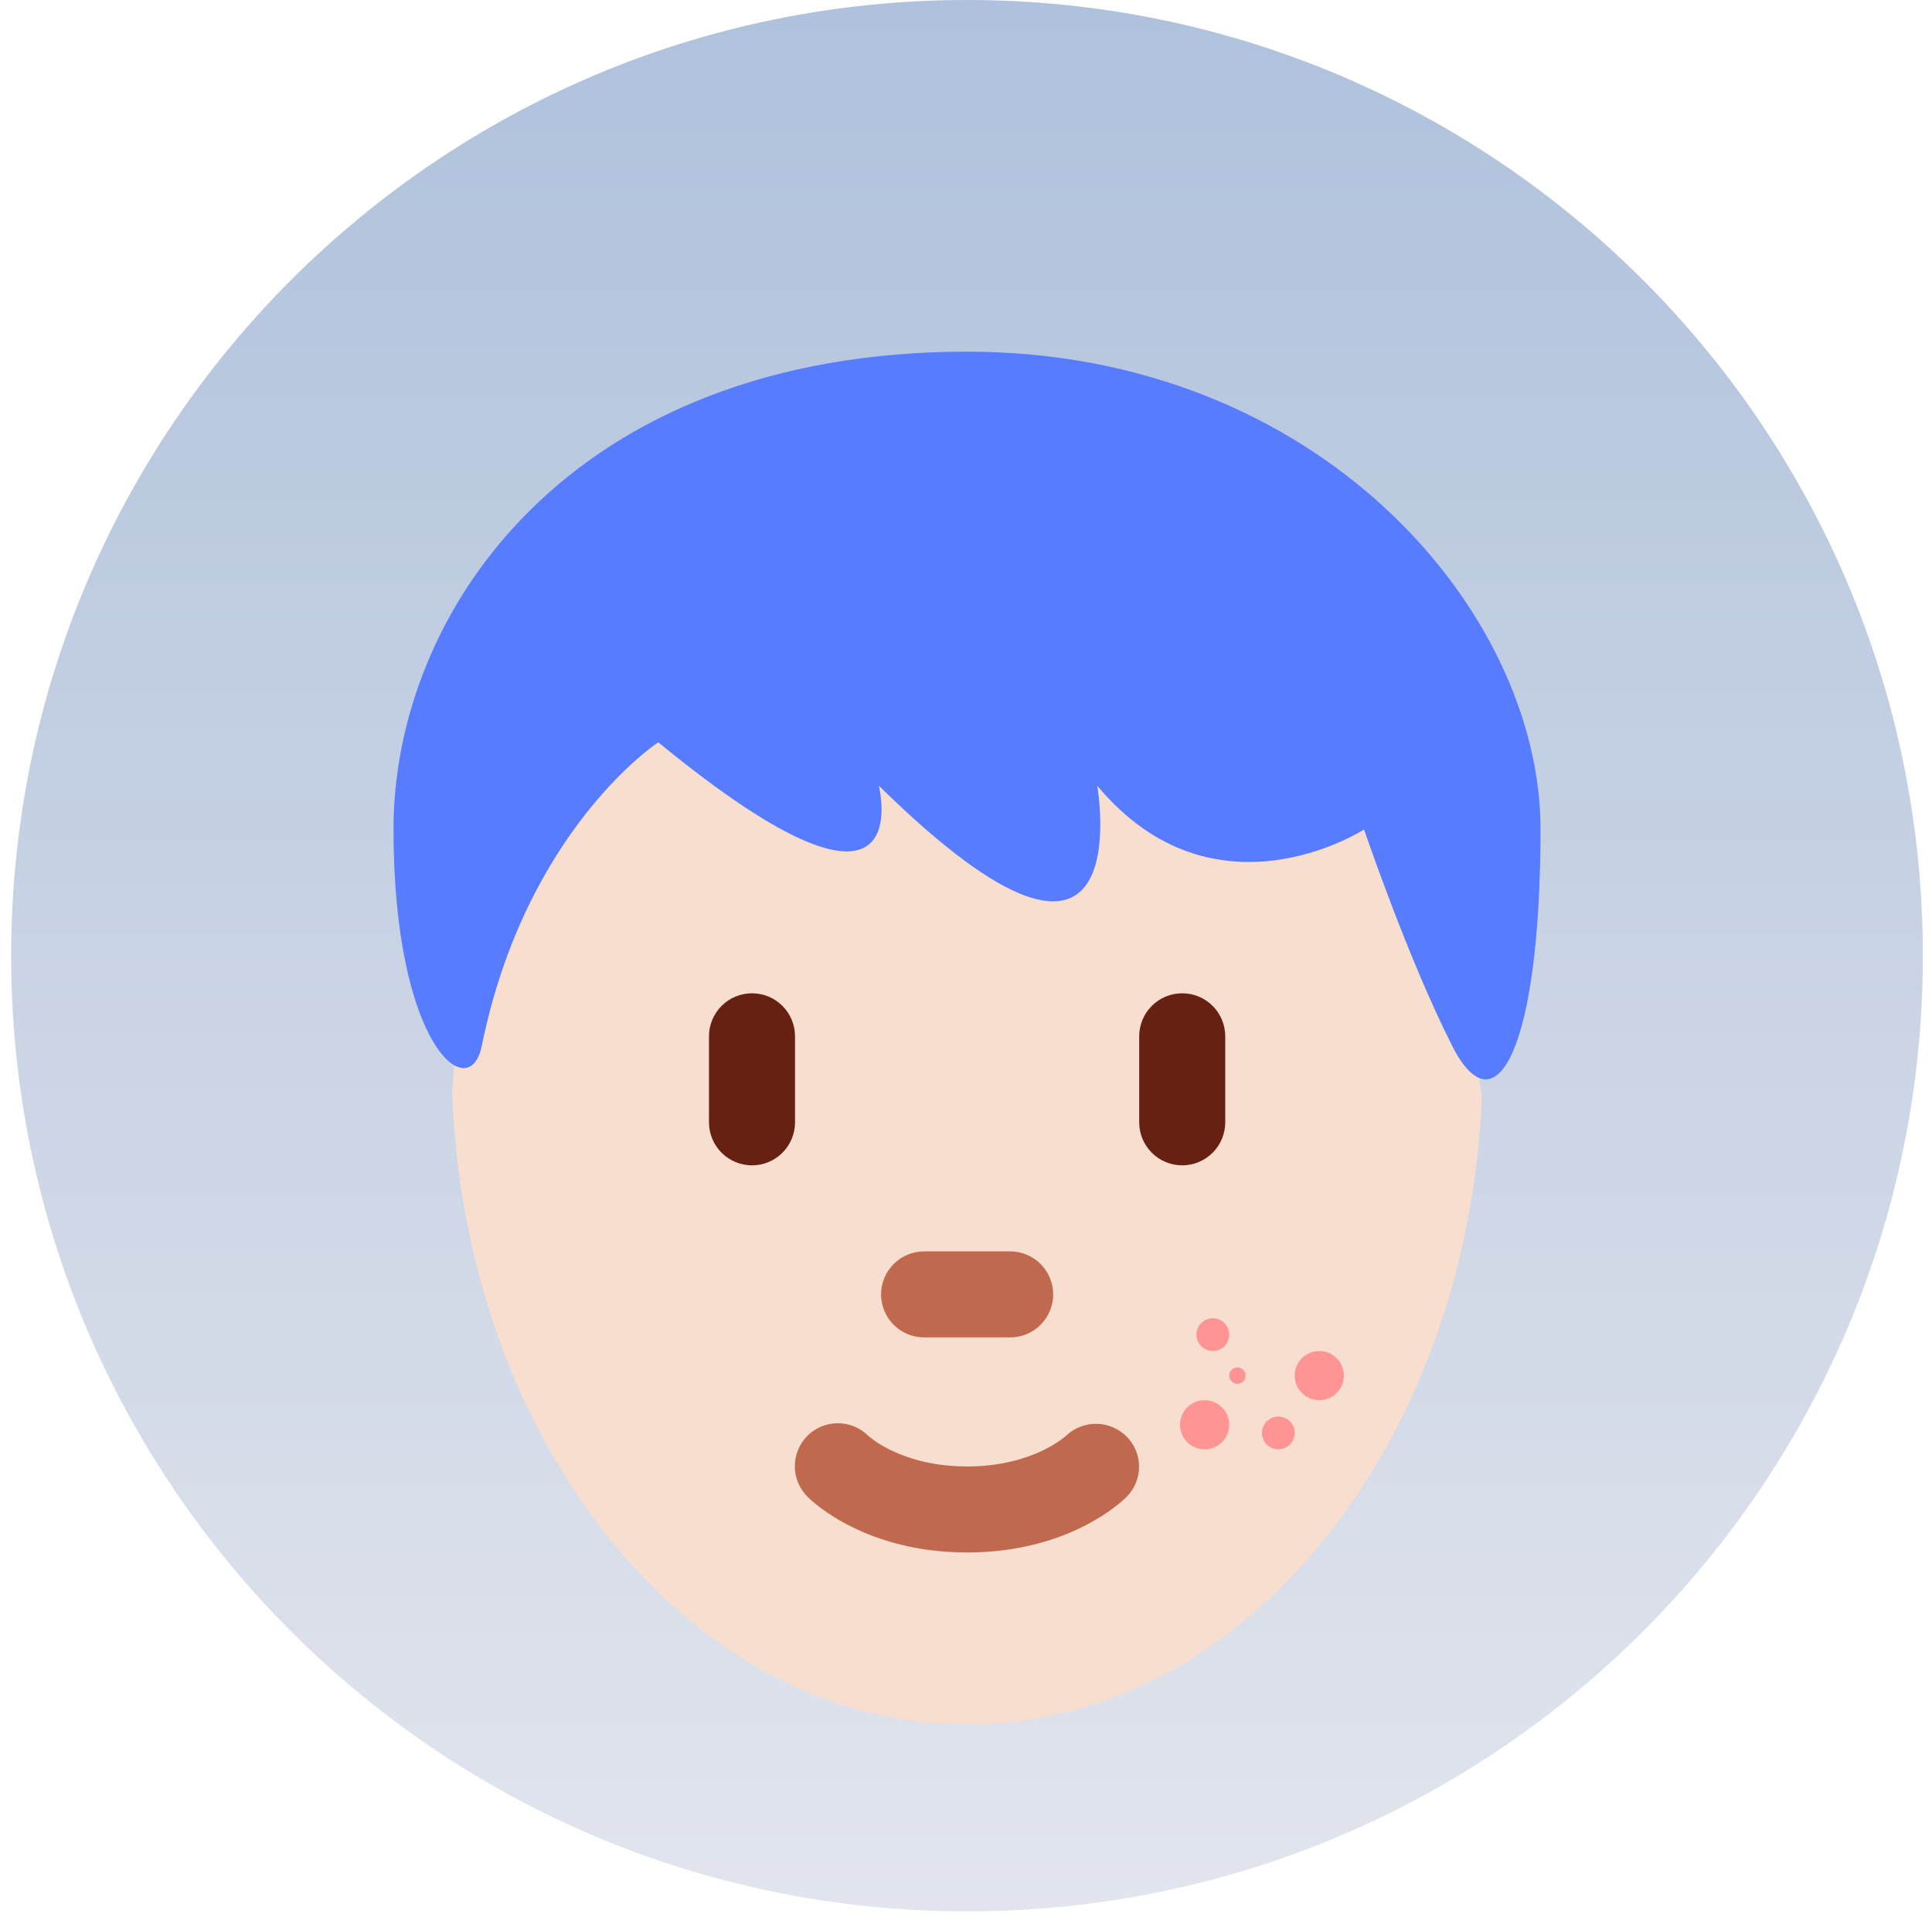
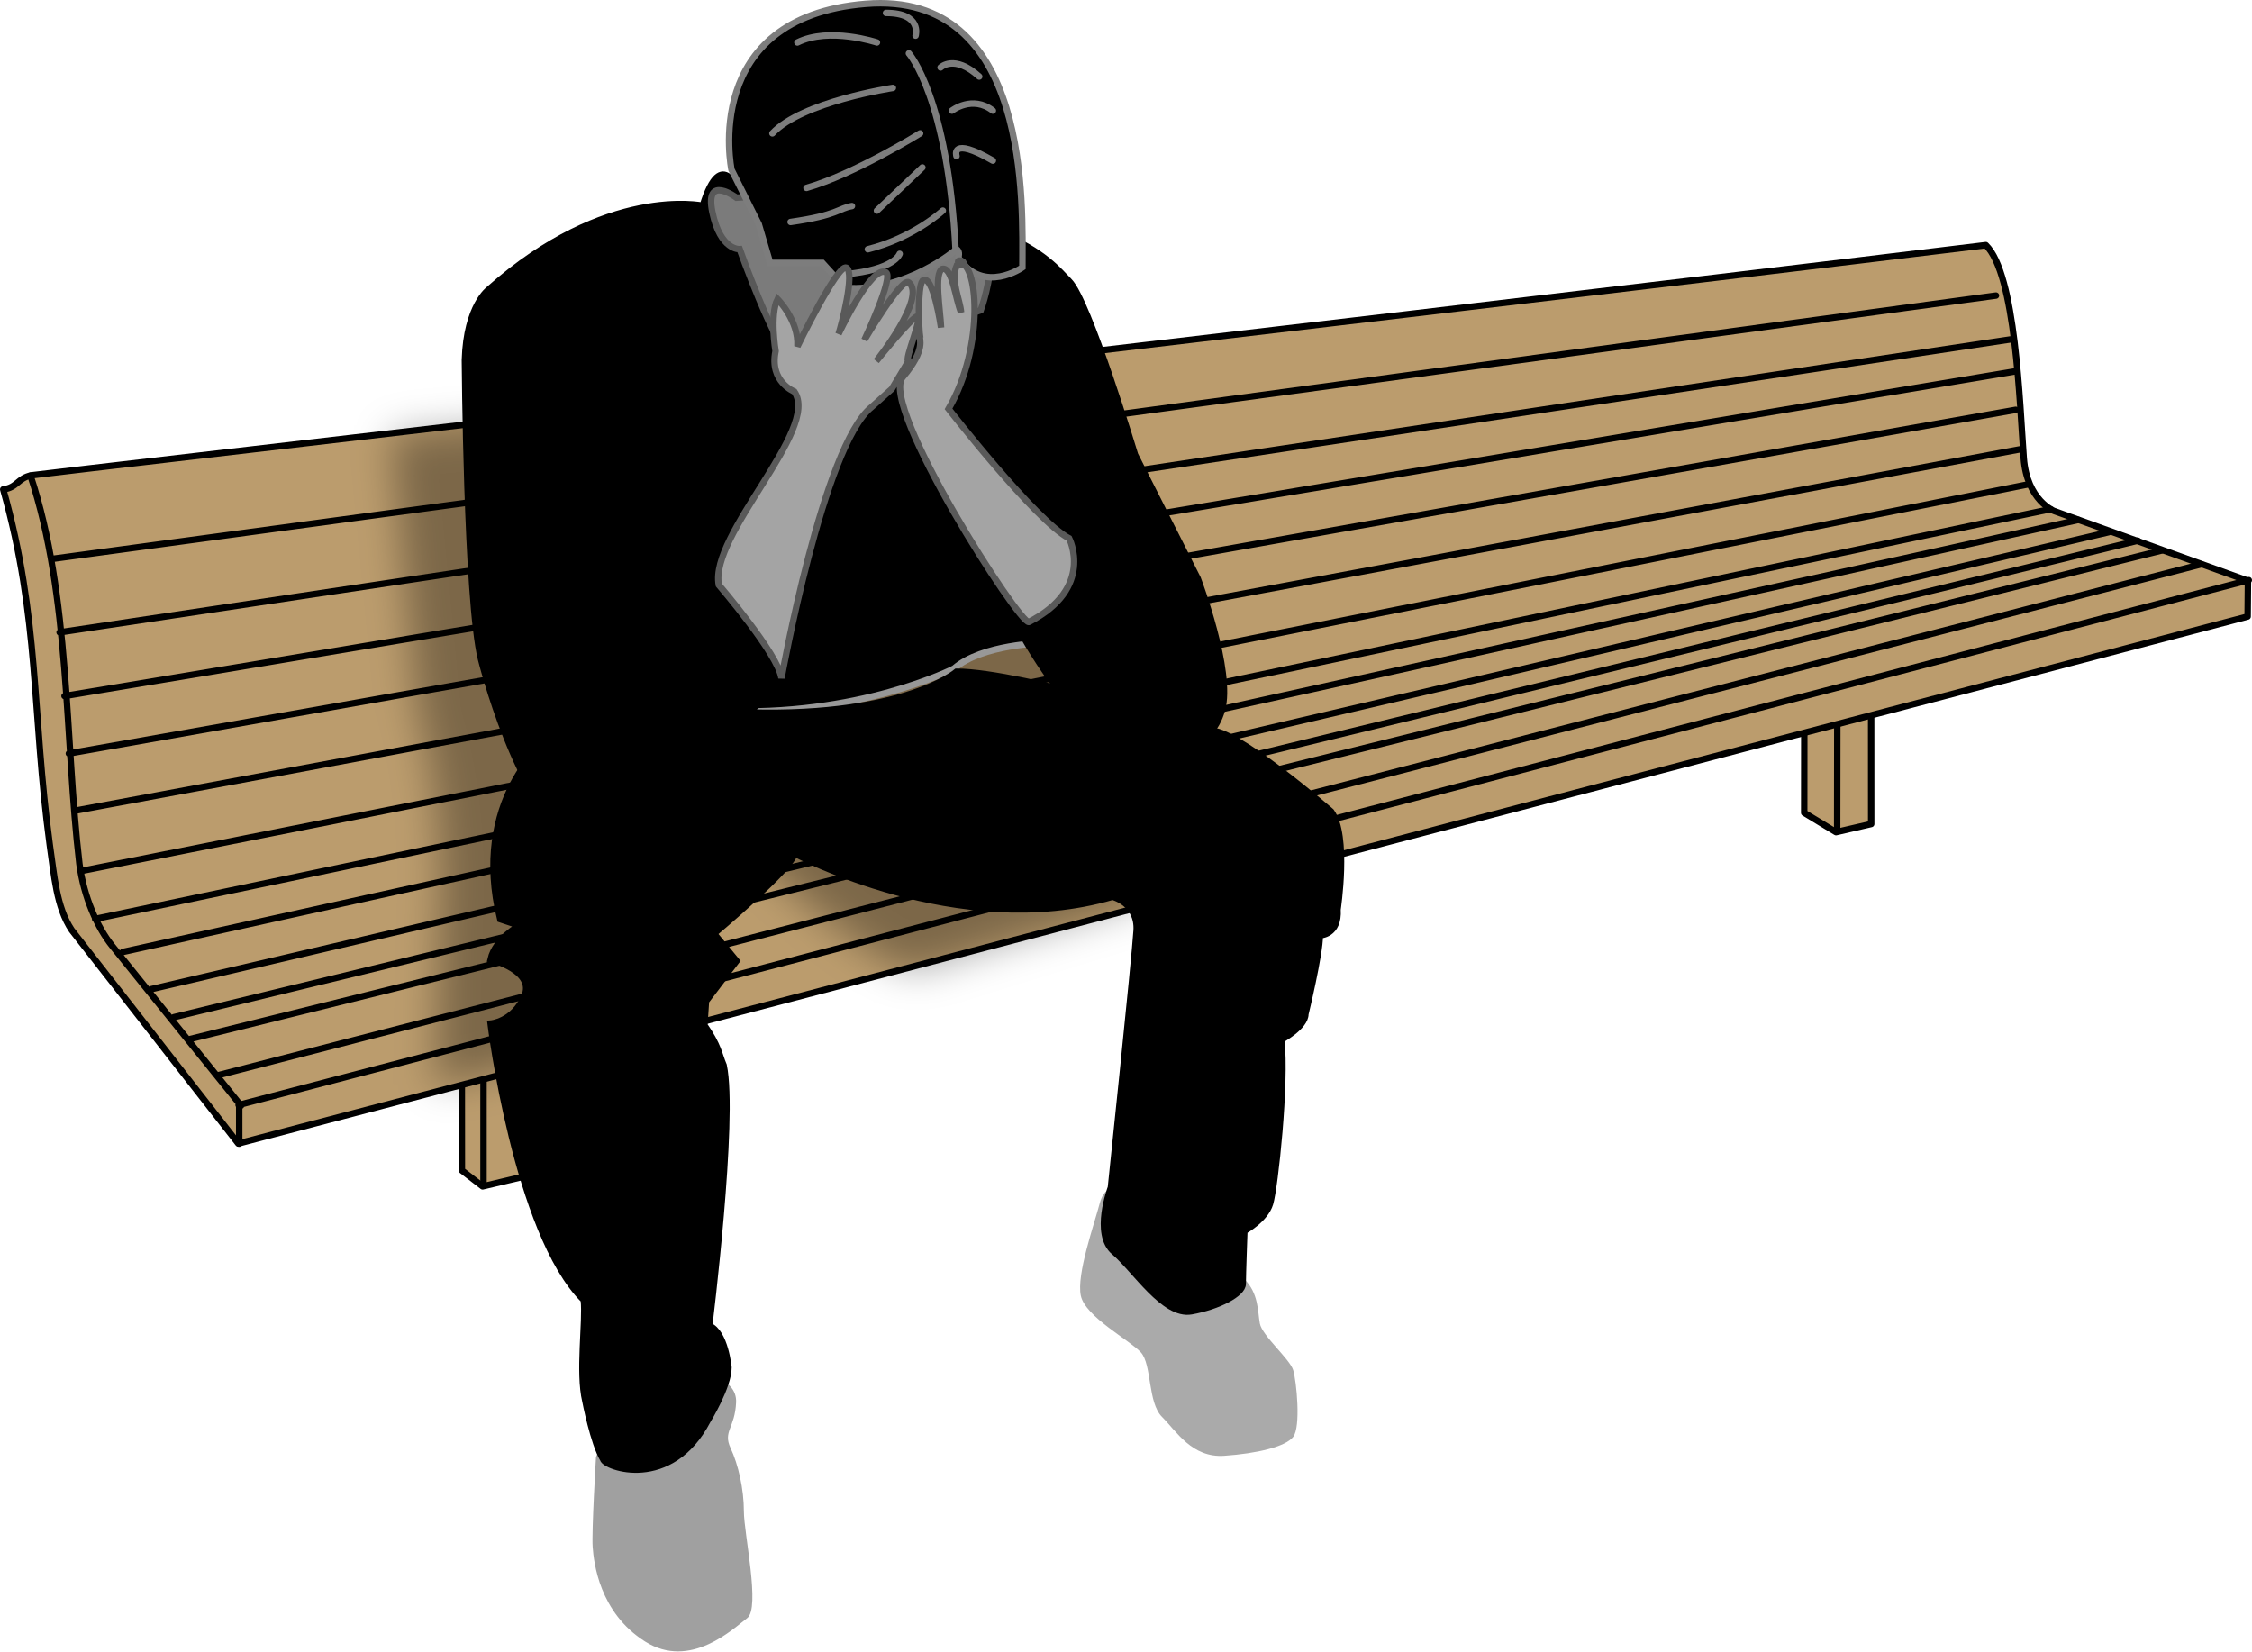
- <svg xmlns="http://www.w3.org/2000/svg" width="127" height="126" viewBox="0 0 127 126" fill="none">
-   <circle cx="63.567" cy="62.833" r="62.833" fill="url(#paint0_linear_4741_2341)" />
-   <path d="M78.727 46.326C67.415 46.326 42.948 43.385 42.948 43.385C42.948 43.385 38.056 48.766 35.228 51.594C29.959 56.863 30.417 63.531 29.719 71.848C30.587 94.964 45.386 113.382 63.572 113.382C81.654 113.382 96.394 95.17 97.409 72.233C96.413 61.967 89.502 46.326 78.727 46.326Z" fill="#F7DECE" />
-   <path d="M63.574 102.069C56.936 102.069 53.464 98.789 53.09 98.413C52.556 97.886 52.253 97.169 52.248 96.419C52.243 95.669 52.536 94.948 53.062 94.414C53.589 93.88 54.306 93.577 55.056 93.572C55.806 93.566 56.527 93.859 57.061 94.386C57.205 94.519 59.34 96.413 63.574 96.413C67.869 96.413 70.002 94.462 70.092 94.38C70.635 93.871 71.356 93.595 72.1 93.61C72.844 93.626 73.552 93.931 74.074 94.462C74.591 94.99 74.88 95.701 74.876 96.441C74.873 97.18 74.579 97.889 74.057 98.413C73.684 98.789 70.211 102.069 63.574 102.069ZM66.402 87.929H60.746C59.996 87.929 59.276 87.631 58.746 87.101C58.216 86.571 57.918 85.851 57.918 85.101C57.918 84.351 58.216 83.632 58.746 83.102C59.276 82.571 59.996 82.273 60.746 82.273H66.402C67.152 82.273 67.871 82.571 68.401 83.102C68.932 83.632 69.23 84.351 69.23 85.101C69.23 85.851 68.932 86.571 68.401 87.101C67.871 87.631 67.152 87.929 66.402 87.929Z" fill="#C1694F" />
-   <path d="M49.433 76.617C48.683 76.617 47.964 76.319 47.434 75.788C46.903 75.258 46.605 74.539 46.605 73.789V68.133C46.605 67.383 46.903 66.663 47.434 66.133C47.964 65.603 48.683 65.305 49.433 65.305C50.183 65.305 50.903 65.603 51.433 66.133C51.963 66.663 52.261 67.383 52.261 68.133V73.789C52.261 74.539 51.963 75.258 51.433 75.788C50.903 76.319 50.183 76.617 49.433 76.617ZM77.713 76.617C76.963 76.617 76.244 76.319 75.713 75.788C75.183 75.258 74.885 74.539 74.885 73.789V68.133C74.885 67.383 75.183 66.663 75.713 66.133C76.244 65.603 76.963 65.305 77.713 65.305C78.463 65.305 79.182 65.603 79.713 66.133C80.243 66.663 80.541 67.383 80.541 68.133V73.789C80.541 74.539 80.243 75.258 79.713 75.788C79.182 76.319 78.463 76.617 77.713 76.617Z" fill="#662113" />
-   <path d="M63.567 23.121C86.77 23.121 101.266 40.242 101.266 54.509C101.266 68.773 98.365 74.485 95.466 68.773C92.564 63.069 89.666 54.534 89.666 54.534C89.666 54.534 79.83 60.905 72.124 51.652C72.124 51.652 75.17 68.773 57.767 51.652C57.767 51.652 60.668 63.069 43.268 48.802C43.268 48.802 34.566 54.509 31.667 68.773C30.864 72.735 25.867 68.773 25.867 54.509C25.864 40.242 37.465 23.121 63.567 23.121Z" fill="#577CFF" />
-   <circle cx="79.724" cy="87.747" r="1.077" fill="#FF9494" />
-   <circle cx="81.339" cy="90.441" r="0.539" fill="#FF9494" />
-   <circle cx="79.184" cy="93.672" r="1.616" fill="#FF9494" />
-   <circle cx="84.032" cy="94.21" r="1.077" fill="#FF9494" />
-   <circle cx="86.723" cy="90.44" r="1.616" fill="#FF9494" />
-   <defs>
-     <linearGradient id="paint0_linear_4741_2341" x1="63.567" y1="0" x2="63.567" y2="125.665" gradientUnits="userSpaceOnUse">
-       <stop stop-color="#AFC1DC" />
-       <stop offset="1" stop-color="#E2E5ED" />
-     </linearGradient>
+ <svg xmlns="http://www.w3.org/2000/svg" version="1.0" width="300" height="220" id="svg2439">
+   <defs id="defs2442">
+     <filter id="filter23764">
+       <feGaussianBlur id="feGaussianBlur23766" stdDeviation="7.067" />
+     </filter>
  </defs>
+   <g transform="matrix(0.3715444,0,0,0.3715149,3.486286,0.4542154)" id="g24802">
+     <g id="g23799">
+       <g id="g18741">
+         <path d="M 661.507,252.457 L 661.52,294.251 L 648.911,297.17 L 637.503,290.244 L 637.53,260.771 L 661.507,252.457 z " style="fill:#bb9c6d;fill-opacity:1;fill-rule:evenodd;stroke:#000000;stroke-width:2.31px;stroke-linecap:round;stroke-linejoin:round;stroke-opacity:1" id="path3449" />
+         <path d="M 649.318,296.532 L 649.367,256.497" style="fill:#b89766;fill-opacity:0.95;fill-rule:evenodd;stroke:#000000;stroke-width:2.31px;stroke-linecap:round;stroke-linejoin:round;stroke-opacity:1" id="path3451" />
+       </g>
+       <g id="g23768">
+         <path d="M 163.656,424.192 L 179.415,420.455 L 179.54,378.152 L 156.19,380.231 L 156.22,418.478 L 163.656,424.192 z " style="fill:#bb9c6d;fill-opacity:1;fill-rule:evenodd;stroke:#000000;stroke-width:2.31;stroke-linecap:round;stroke-linejoin:round;stroke-miterlimit:4;stroke-dasharray:none;stroke-opacity:1" id="path23945" />
+         <path d="M 163.974,423.456 L 163.974,381.889" style="fill:none;fill-opacity:0.75;fill-rule:evenodd;stroke:#000000;stroke-width:2.31;stroke-linecap:round;stroke-linejoin:round;stroke-miterlimit:4;stroke-dasharray:none;stroke-opacity:1" id="path6101" />
+       </g>
+       <path d="M 796.491,219.857 L 76.051,408.832 L 16.345,332.308 C 10.797,324.048 10.071,312.575 8.455,301.694 C 2.035,254.167 4.826,220.598 -8.228,174.268 C -3.122,173.617 -3.127,170.225 1.92,169.215 C 4.51,168.696 470.777,114.946 702.624,86.675 C 713.339,97.047 714.743,143.451 716.211,163.021 C 717.363,178.298 727.158,182.035 727.158,182.035 L 796.604,207.044 L 796.491,219.857 z " style="fill:#bb9c6d;fill-opacity:1;fill-rule:evenodd;stroke:#000000;stroke-width:2.31px;stroke-linecap:round;stroke-linejoin:round;stroke-opacity:1" id="path3421" />
+       <path d="M 796.902,206.813 L 76.16,395.01 L 796.902,206.813 z M 8.954,199.241 L 706.254,104.766 M 11.991,225.53 L 712.177,120.382 M 13.747,248.366 L 713.33,131.906 M 15.304,268.978 L 713.33,145.735 M 17.693,289.463 L 715.708,159.743 M 20.63,310.926 L 717.564,172.509 M 24.732,328.305 L 725.784,181.353 M 34.654,340.139 L 735.801,185.204 M 44.841,353.486 L 746.694,189.609 M 52.962,363.529 L 757.084,192.665 M 58.812,371.354 L 765.763,196.152 M 68.75,384.359 L 779.9,201.119 M 76.385,394.935 L 76.385,408.89 M 1.551,169.34 C 15.812,212.485 13.822,263.849 19.081,308.486 C 20.676,320.564 25.53,331.39 30.848,337.98 L 77.033,395.268" style="fill:none;fill-opacity:1;fill-rule:evenodd;stroke:#000000;stroke-width:2.31px;stroke-linecap:round;stroke-linejoin:round;stroke-opacity:1" id="path3419" />
+     </g>
+     <path d="M 130.875,154.732 L 140.38,253.436 C 140.38,253.436 149.885,281.951 148.423,322.895 C 147.595,345.652 146.96,387.967 146.96,387.967 L 230.311,368.226 C 230.311,368.226 210.57,316.315 254.439,299.499 C 254.439,299.499 307.813,350.679 320.973,346.292 C 348.413,337.145 401.4,321.433 401.4,321.433 L 373.616,208.837 L 348.026,134.991" style="fill:#000000;fill-opacity:0.339;fill-rule:evenodd;stroke:none;stroke-width:1px;stroke-linecap:butt;stroke-linejoin:miter;stroke-opacity:1;filter:url(#filter23764)" id="path22705" />
+     <g id="g24778">
+       <path d="M 332.684,238.524 C 332.684,238.524 298.397,256.067 248.561,253.675 C 198.725,251.282 299.194,149.617 299.194,149.617 L 368.168,198.257 L 364.579,229.355 C 364.579,229.355 342.652,229.753 332.684,238.524 z " style="fill:#000000;fill-opacity:1;fill-rule:evenodd;stroke:#989898;stroke-width:2.31px;stroke-linecap:butt;stroke-linejoin:miter;stroke-opacity:1" id="path20055" />
+       <path d="M 255.832,68.525 C 255.832,68.525 249.494,50.087 242.58,72.558 C 242.58,72.558 208.008,65.068 165.946,102.52 C 165.946,102.52 157.879,108.282 157.303,127.873 C 157.303,127.873 157.879,213.726 163.065,235.045 C 163.065,235.045 176.318,288.631 197.061,300.155 C 197.061,300.155 218.956,303.036 224.142,296.698 C 229.327,290.359 256.409,251.755 269.661,246.569 C 269.661,246.569 305.385,182.611 319.214,172.24 C 319.214,172.24 352.057,220.64 355.514,223.521 C 355.514,223.521 377.409,264.431 395.271,266.159 C 413.133,267.888 424.657,267.312 428.69,253.483 C 432.724,239.654 420.047,206.235 420.047,206.235 L 397.576,161.868 C 397.576,161.868 380.866,106.554 373.952,99.64 C 367.038,92.725 352.057,70.254 255.832,68.525 z " style="fill:#000000;fill-opacity:1;fill-rule:evenodd;stroke:#000000;stroke-width:2.31px;stroke-linecap:butt;stroke-linejoin:miter;stroke-opacity:1" id="path8357" />
+       <path d="M 267.932,240.807 C 267.932,240.807 255.256,217.759 248.342,214.302" style="fill:none;fill-rule:evenodd;stroke:#000000;stroke-width:2.31px;stroke-linecap:butt;stroke-linejoin:miter;stroke-opacity:1" id="path8361" />
+       <path d="M 376.257,200.473 C 376.257,200.473 375.104,221.792 360.699,224.097" style="fill:none;fill-rule:evenodd;stroke:#000000;stroke-width:2.31px;stroke-linecap:butt;stroke-linejoin:miter;stroke-opacity:1" id="path8363" />
+       <path d="M 254.68,69.677 C 254.68,69.677 243.156,61.035 246.037,74.863 C 248.918,88.692 255.832,88.116 255.832,88.116 C 255.832,88.116 267.932,122.111 274.27,127.297 C 280.609,132.483 342.261,110.011 342.261,110.011 C 342.261,110.011 346.295,99.063 345.718,89.844 C 345.142,80.625 316.909,65.644 316.909,65.644 L 254.68,69.677 z " style="fill:#7b7b7b;fill-opacity:1;fill-rule:evenodd;stroke:#585858;stroke-width:2.31px;stroke-linecap:butt;stroke-linejoin:miter;stroke-opacity:1" id="path14191" />
+       <path d="M 252.889,59.639 C 252.889,59.639 241.481,5.043 300.966,0.154 C 360.45,-4.735 357.191,72.676 357.191,94.678 C 357.191,94.678 343.338,104.456 334.375,91.418 C 334.075,90.992 335.044,88.962 333.56,88.159 C 333.56,88.159 315.633,103.641 293.632,102.011 L 285.483,93.048 L 266.741,93.048 L 262.667,79.195 L 252.889,59.639 z " style="fill:#000000;fill-opacity:1;fill-rule:evenodd;stroke:#7d7d7d;stroke-width:2.31px;stroke-linecap:butt;stroke-linejoin:miter;stroke-opacity:1" id="path4441" />
+       <path d="M 305.04,14.007 C 305.04,14.007 287.928,8.303 276.52,14.007" style="fill:#000000;fill-opacity:1;fill-rule:evenodd;stroke:#7d7d7d;stroke-width:2.31px;stroke-linecap:round;stroke-linejoin:round;stroke-opacity:1" id="path4443" />
+       <path d="M 310.744,30.304 C 310.744,30.304 278.149,35.193 267.556,46.601" style="fill:#000000;fill-opacity:1;fill-rule:evenodd;stroke:#7d7d7d;stroke-width:2.31px;stroke-linecap:round;stroke-linejoin:round;stroke-opacity:1" id="path4445" />
+       <path d="M 320.522,46.601 C 320.522,46.601 296.891,61.268 279.779,66.158" style="fill:#000000;fill-opacity:1;fill-rule:evenodd;stroke:#7d7d7d;stroke-width:2.31px;stroke-linecap:round;stroke-linejoin:round;stroke-opacity:1" id="path4447" />
+       <path d="M 327.856,22.97 C 327.856,22.97 332.745,18.081 341.709,26.229" style="fill:#000000;fill-opacity:1;fill-rule:evenodd;stroke:#7d7d7d;stroke-width:2.31px;stroke-linecap:round;stroke-linejoin:round;stroke-opacity:1" id="path4449" />
+       <path d="M 331.93,38.452 C 331.93,38.452 339.264,32.748 346.598,38.452" style="fill:#000000;fill-opacity:1;fill-rule:evenodd;stroke:#7d7d7d;stroke-width:2.31px;stroke-linecap:round;stroke-linejoin:round;stroke-opacity:1" id="path4451" />
+       <path d="M 328.671,74.306 C 328.671,74.306 318.078,84.085 301.78,88.159" style="fill:#000000;fill-opacity:1;fill-rule:evenodd;stroke:#7d7d7d;stroke-width:2.31px;stroke-linecap:round;stroke-linejoin:round;stroke-opacity:1" id="path4453" />
+       <path d="M 313.188,89.789 C 313.188,89.789 311.559,95.493 293.632,97.122" style="fill:#000000;fill-opacity:1;fill-rule:evenodd;stroke:#7d7d7d;stroke-width:2.31px;stroke-linecap:round;stroke-linejoin:round;stroke-opacity:1" id="path4455" />
+       <path d="M 296.076,72.676 C 291.187,73.491 291.187,75.936 274.075,78.381" style="fill:#000000;fill-opacity:1;fill-rule:evenodd;stroke:#7d7d7d;stroke-width:2.31px;stroke-linecap:round;stroke-linejoin:round;stroke-opacity:1" id="path4457" />
+       <path d="M 321.337,58.824 L 305.04,74.306" style="fill:#000000;fill-opacity:1;fill-rule:evenodd;stroke:#7d7d7d;stroke-width:2.31px;stroke-linecap:round;stroke-linejoin:round;stroke-opacity:1" id="path4459" />
+       <path d="M 333.56,54.75 C 333.56,54.75 331.115,47.416 346.598,56.379" style="fill:#000000;fill-opacity:1;fill-rule:evenodd;stroke:#7d7d7d;stroke-width:2.31;stroke-linecap:round;stroke-linejoin:round;stroke-miterlimit:4;stroke-dasharray:none;stroke-opacity:1" id="path4461" />
+       <path d="M 318.892,11.562 C 318.892,11.562 321.337,3.413 308.299,3.413" style="fill:#000000;fill-opacity:1;fill-rule:evenodd;stroke:#7d7d7d;stroke-width:2.31px;stroke-linecap:round;stroke-linejoin:round;stroke-opacity:1" id="path4463" />
+       <path d="M 359.547,221.792 C 356.391,223.18 305.654,144.155 314.295,134.001 C 322.937,123.848 319.995,120.201 320.497,119.547 C 320.081,117.162 319.518,101.949 321.362,99.46 C 325.164,96.406 328.03,116.234 328.03,116.234 C 327.715,109.671 325.479,96.858 328.434,95.207 C 332.105,94.28 333.166,106.093 335.212,110.774 C 334.751,105.856 331.383,99.386 333.605,94.084 C 339.224,93.312 333.515,91.059 334.167,92.96 C 341.276,91.668 343.88,122.833 330.71,145.394 C 330.71,145.394 361.852,185.492 373.952,191.83 C 373.952,191.83 383.171,209.692 359.547,221.792 z M 310.369,138.234 L 303.105,144.746 C 285.82,158.574 270.813,241.959 270.813,241.959 C 269.661,233.316 248.342,208.54 248.342,208.54 C 244.911,190.453 284.841,152.659 275.423,139.199 C 275.423,139.199 266.391,135.641 268.696,124.693 C 268.696,124.693 266.521,111.788 269.402,106.026 C 269.402,106.026 277.108,113.775 276.532,122.994 C 276.532,122.994 290.949,93.257 294.078,94.761 C 297.299,96.309 292.234,115.835 291.269,118.543 C 291.269,118.543 303.053,93.55 308.267,96.431 C 311.208,98.056 300.533,120.7 300.533,120.7 C 300.533,120.7 313.957,97.948 316.461,100.035 C 323.028,105.508 304.809,128.251 304.809,128.251 C 304.809,128.251 317.212,112.779 319.516,112.203 C 321.821,111.627 314.604,128.251 316.333,128.251 L 310.369,138.234 z " style="fill:#a4a4a4;fill-opacity:1;fill-rule:evenodd;stroke:#595959;stroke-width:2.31px;stroke-linecap:butt;stroke-linejoin:miter;stroke-opacity:1" id="path11272" />
+       <path d="M 239.79,490.496 C 241.384,490.895 254.94,492.49 254.541,501.659 C 254.142,510.829 249.757,512.025 252.548,518.006 C 255.339,523.986 257.332,532.757 257.332,540.731 C 257.332,548.705 263.312,575.417 258.528,579.005 C 253.744,582.593 238.195,597.744 221.849,587.378 C 205.502,577.012 203.509,559.071 203.11,553.489 C 202.712,547.907 204.306,521.195 204.306,521.195 L 214.274,498.47 L 239.79,490.496 z " style="fill:#a0a0a0;fill-opacity:1;fill-rule:evenodd;stroke:none;stroke-width:2.31px;stroke-linecap:butt;stroke-linejoin:miter;stroke-opacity:1" id="path22974" />
+       <path d="M 392.089,425.111 C 392.089,425.111 386.906,422.719 384.913,430.294 C 382.919,437.869 376.54,455.81 378.135,463.385 C 379.73,470.96 395.677,479.333 399.664,483.718 C 403.651,488.104 402.056,501.659 407.239,506.842 C 412.422,512.025 418.004,521.594 429.566,520.797 C 441.128,519.999 451.494,517.607 454.285,514.019 C 457.075,510.431 455.481,494.084 454.285,490.097 C 453.089,486.111 443.121,477.738 442.324,473.353 C 441.527,468.967 441.925,462.588 436.742,457.405 C 431.559,452.222 396.873,427.503 396.873,427.503 L 392.089,425.111 z " style="fill:#aaaaaa;fill-opacity:1;fill-rule:evenodd;stroke:none;stroke-width:2.31px;stroke-linecap:butt;stroke-linejoin:miter;stroke-opacity:0.944" id="path21995" />
+       <path d="M 388.933,424.613 C 388.933,424.613 397.576,342.217 398.152,332.422 C 398.728,322.626 389.509,320.322 389.509,320.322 C 334.195,336.455 275.423,304.764 275.423,304.764 C 275.423,309.374 246.613,333.574 246.613,333.574 L 254.68,343.369 L 243.732,357.774 L 243.156,366.417 C 248.342,373.907 248.342,376.788 250.07,380.822 C 254.104,399.836 244.885,474.165 244.885,474.165 C 250.647,476.47 251.799,489.146 251.799,489.146 C 251.799,496.06 244.308,508.161 244.308,508.161 C 231.056,533.513 207.432,524.87 206.856,521.989 C 203.399,516.227 200.518,501.246 200.518,501.246 C 198.014,490.82 200.778,472.669 199.942,464.946 C 175.741,440.746 166.522,365.841 166.522,365.841 C 166.522,365.841 174.589,365.265 178.622,356.046 C 182.656,346.826 166.522,342.793 166.522,342.793 C 168.251,335.303 176.894,330.693 176.894,330.693 L 169.98,328.388 C 159.608,286.326 185.537,263.855 189.858,262.414 L 253.528,254.059 C 313.452,256.94 333.618,239.654 333.618,239.654 C 356.666,239.654 426.385,260.974 426.385,260.974 C 437.333,263.278 467.871,289.783 467.871,289.783 C 474.21,298.426 470.176,324.931 470.176,324.931 C 470.752,334.15 463.838,334.15 463.838,334.15 C 463.838,341.064 458.652,362.384 458.652,362.384 C 458.652,366.993 450.009,371.603 450.009,371.603 C 451.738,387.16 447.705,424.613 445.976,430.374 C 444.247,436.136 436.757,440.17 436.757,440.17 C 436.757,440.17 436.181,455.727 436.181,459.184 C 436.181,462.641 427.538,467.251 417.743,468.979 C 407.947,470.708 397.576,453.998 390.085,447.66 C 382.595,441.322 388.933,424.613 388.933,424.613 z " style="fill:#000000;fill-opacity:1;fill-rule:evenodd;stroke:#000000;stroke-width:2.31px;stroke-linecap:butt;stroke-linejoin:miter;stroke-opacity:1" id="path19077" />
+       <path d="M 316.494,17.915 C 316.494,17.915 330.567,33.784 333.262,88.879" style="fill:none;fill-opacity:0.75;fill-rule:evenodd;stroke:#7d7d7d;stroke-width:2.31;stroke-linecap:round;stroke-linejoin:round;stroke-miterlimit:4;stroke-dasharray:none;stroke-opacity:1" id="path8043" />
+     </g>
+   </g>
</svg>
